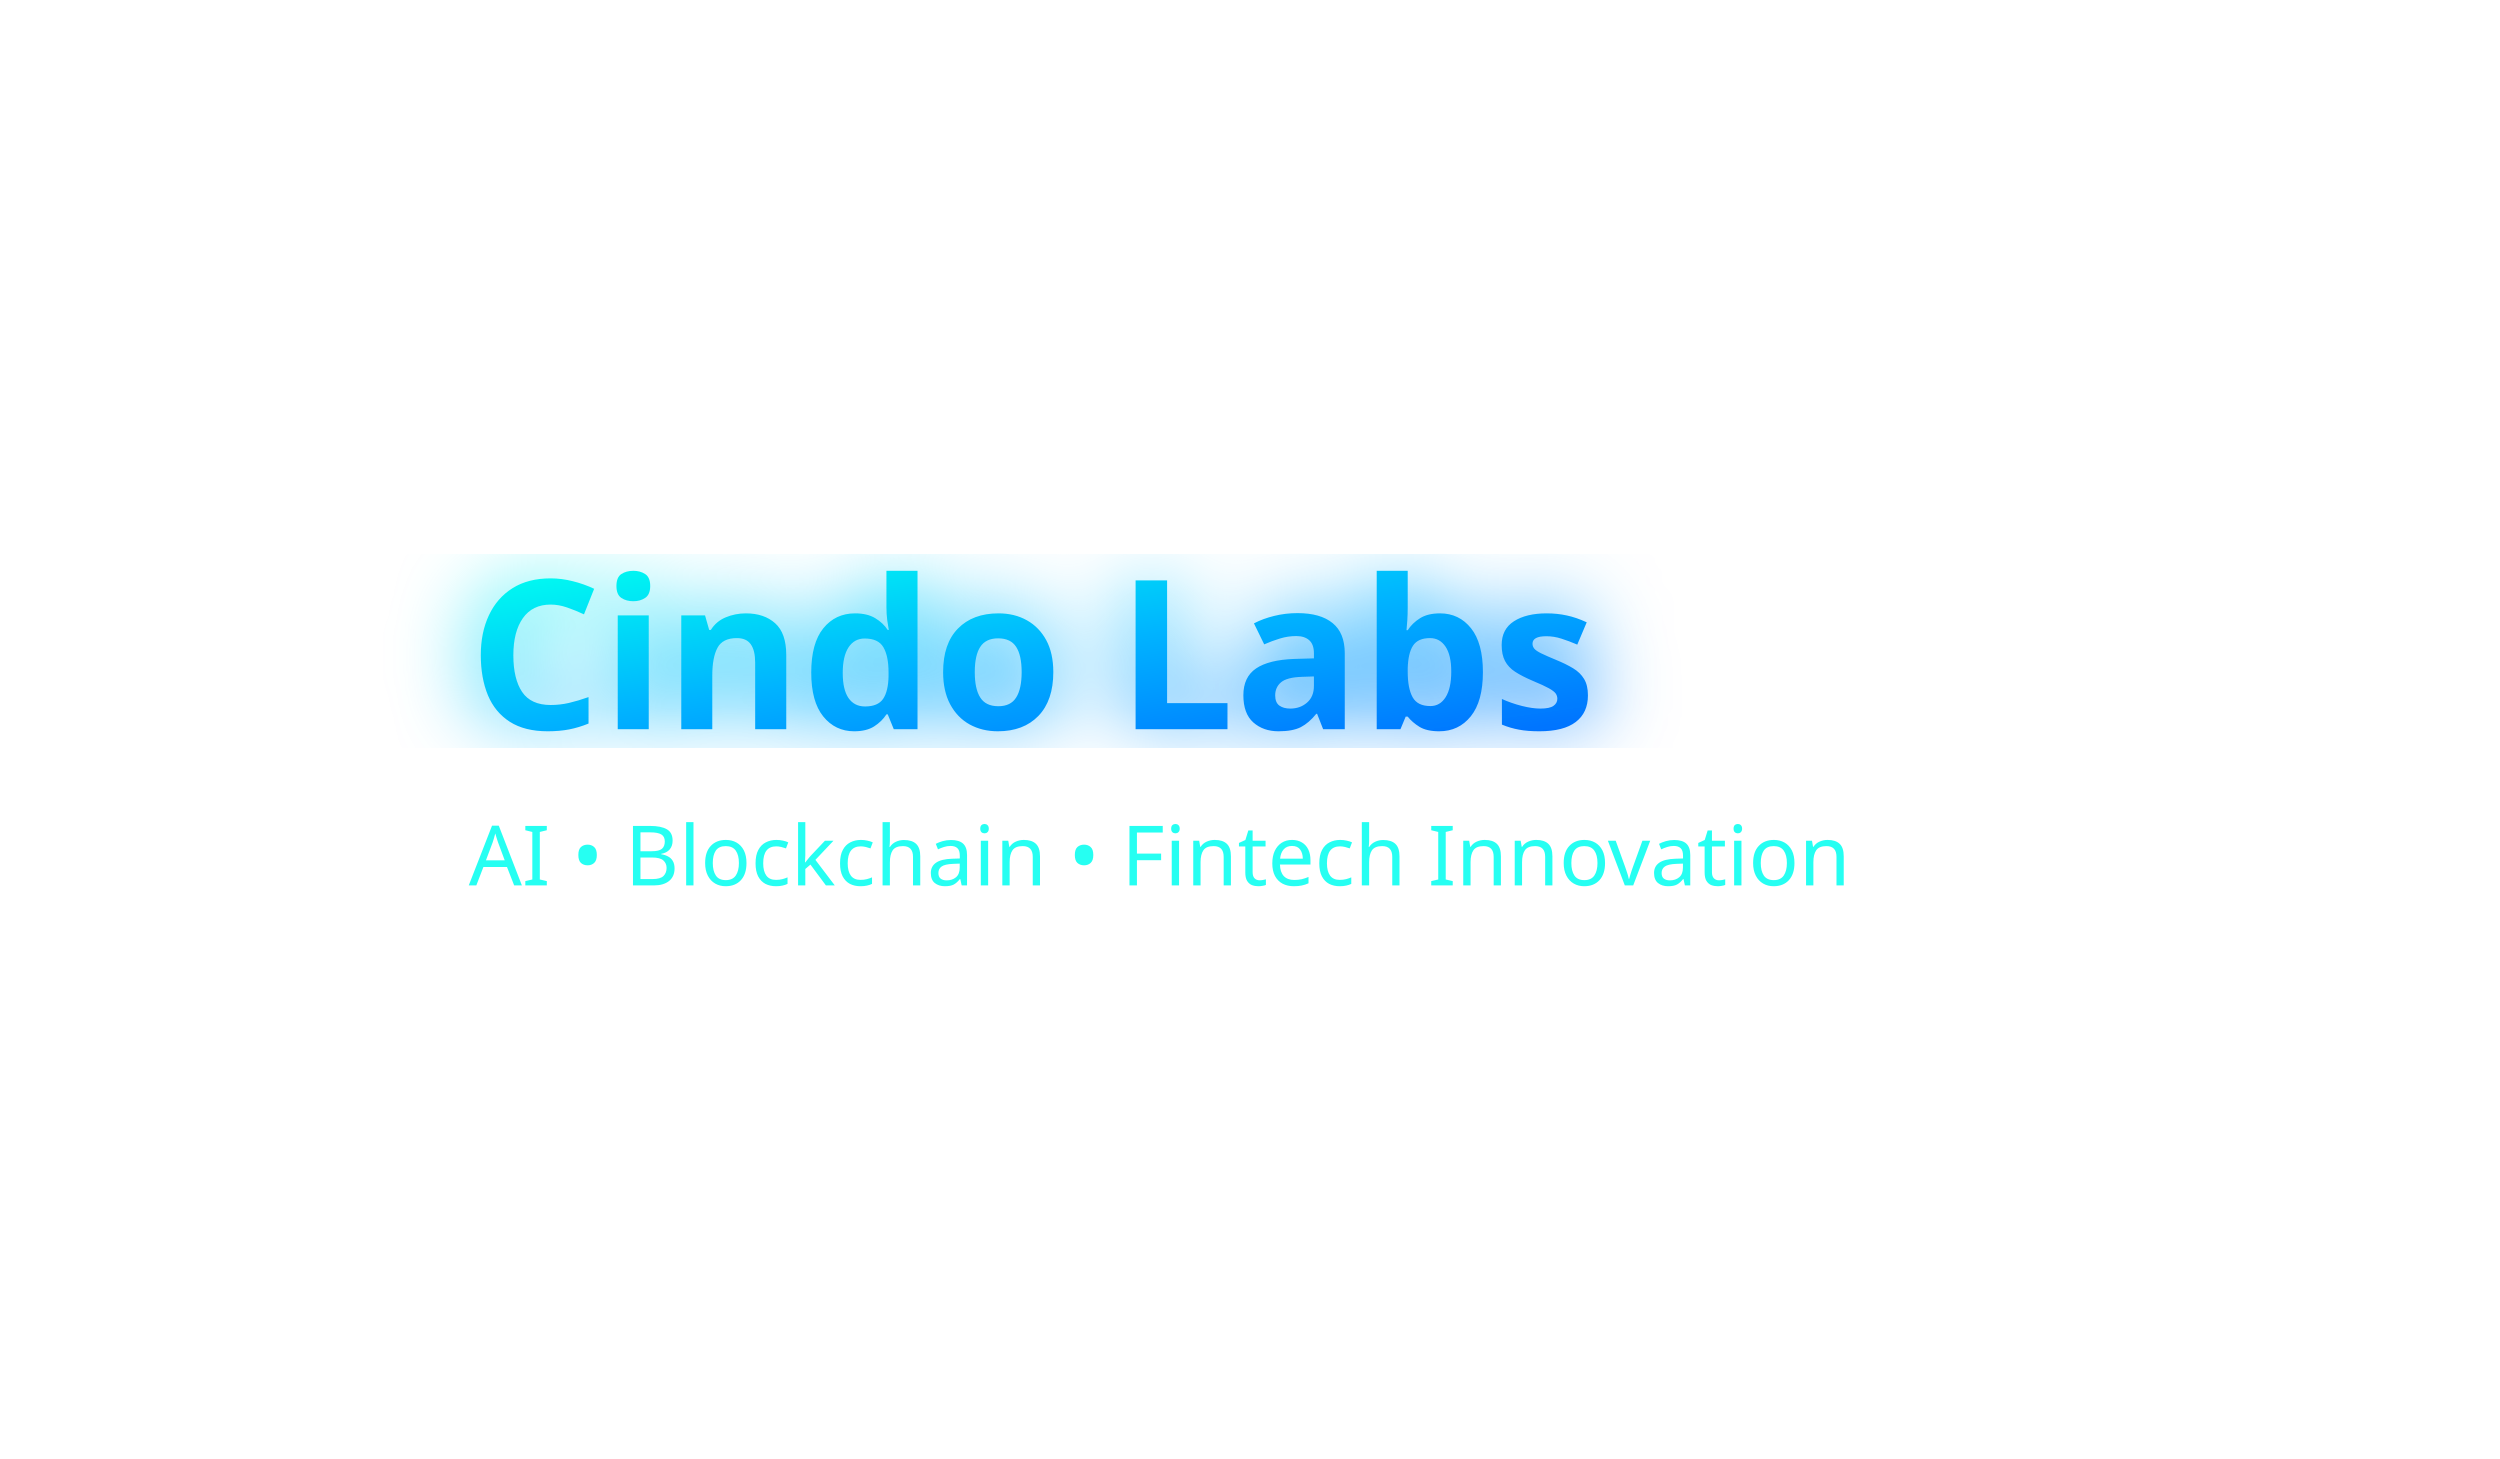
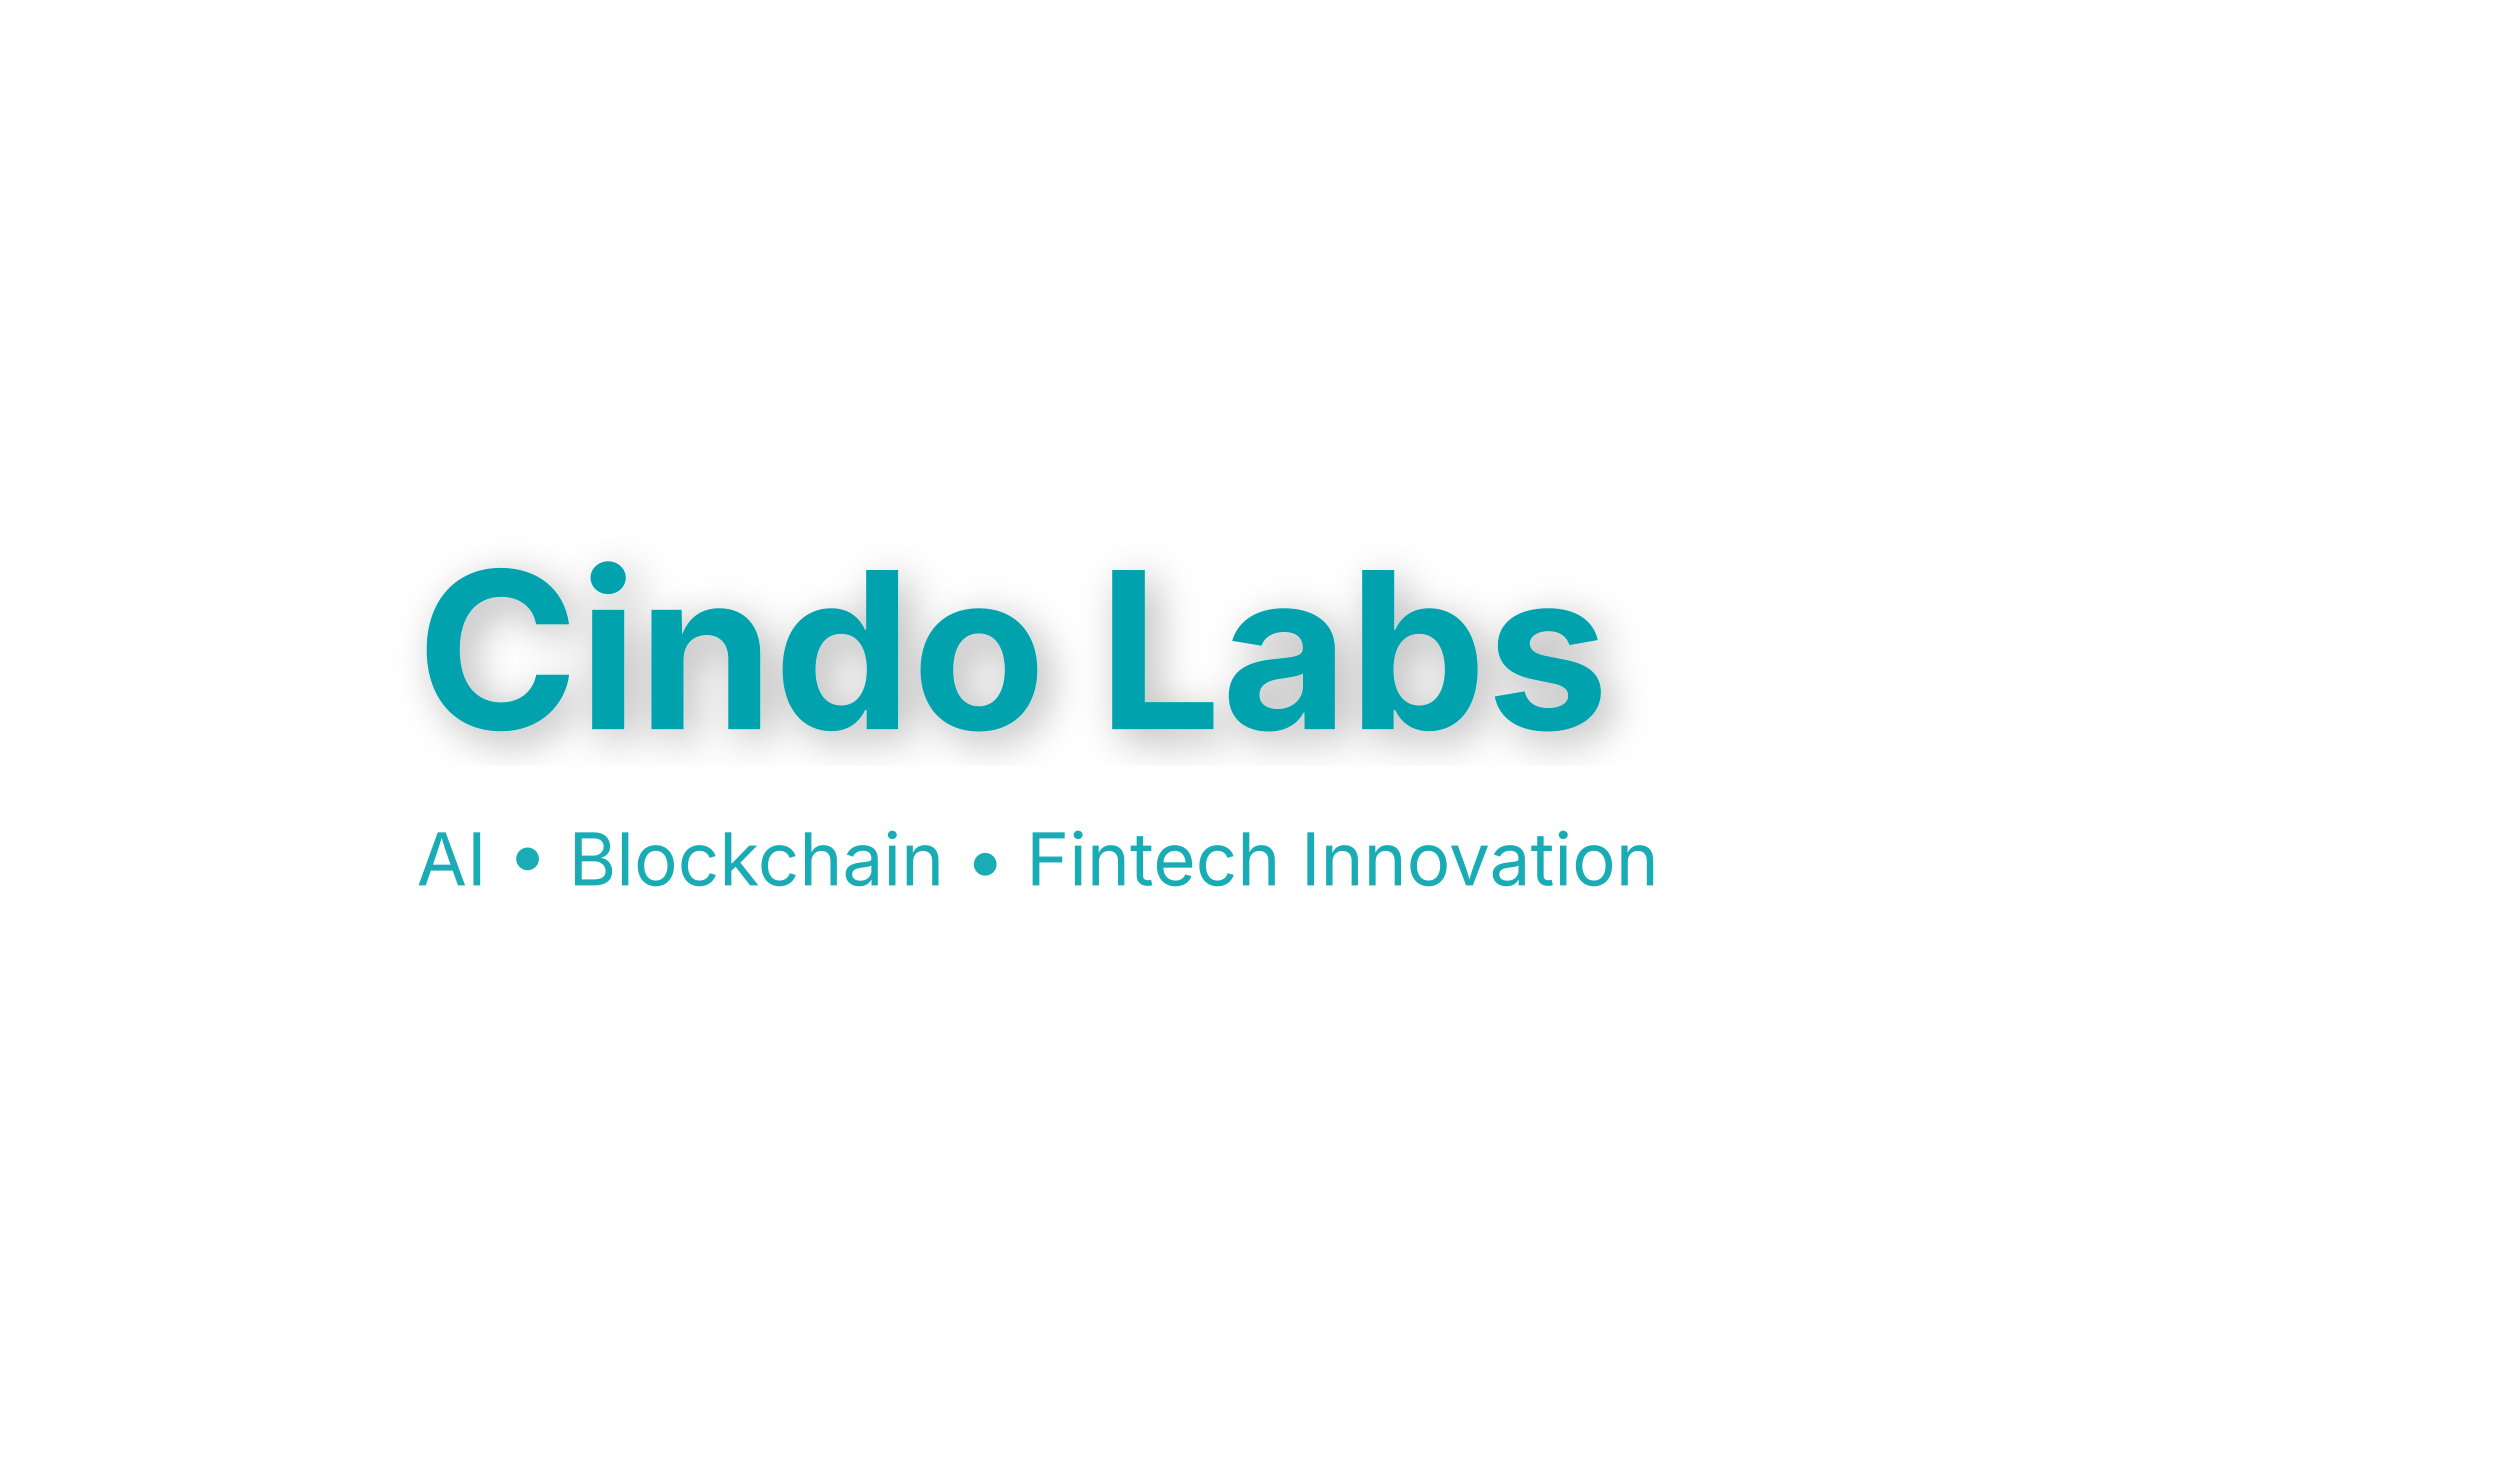
<svg xmlns="http://www.w3.org/2000/svg" width="480" height="280" viewBox="0 0 480 280" role="img" aria-label="Cindo Labs Crypto Fintech Logo">
  <rect x="0" y="0" width="480" height="280" fill="none" />
  <defs>
-     <linearGradient id="neonGrad" x1="0%" y1="0%" x2="100%" y2="100%">
-       <stop offset="0%" stop-color="#00FFF0" />
-       <stop offset="50%" stop-color="#00B3FF" />
-       <stop offset="100%" stop-color="#0070FF" />
-     </linearGradient>
-     <filter id="glowBlur">
-       <feGaussianBlur stdDeviation="8" result="blur" />
+     <filter id="shadow" x="-20%" y="-20%" width="140%" height="140%">
+       <feGaussianBlur in="SourceAlpha" stdDeviation="4" />
+       <feOffset dx="2" dy="2" result="offsetblur" />
+       <feComponentTransfer>
+         <feFuncA type="linear" slope="0.3" />
+       </feComponentTransfer>
      <feMerge>
-         <feMergeNode in="blur" />
+         <feMergeNode />
        <feMergeNode in="SourceGraphic" />
      </feMerge>
    </filter>
  </defs>
-   <text x="90" y="140" font-family="Poppins, Montserrat, sans-serif" font-size="40" font-weight="700" fill="url(#neonGrad)" filter="url(#glowBlur)">
+   <text x="80" y="140" font-family="Inter, sans-serif" font-size="42" font-weight="700" fill="#00A3AD" filter="url(#shadow)">
    Cindo Labs
  </text>
-   <text x="90" y="170" font-family="Poppins, sans-serif" font-size="16" fill="#00FFF0" opacity="0.85">
+   <text x="80" y="170" font-family="Inter, sans-serif" font-size="14" font-weight="400" fill="#00A3AD" opacity="0.9">
    AI • Blockchain • Fintech Innovation
  </text>
</svg>
